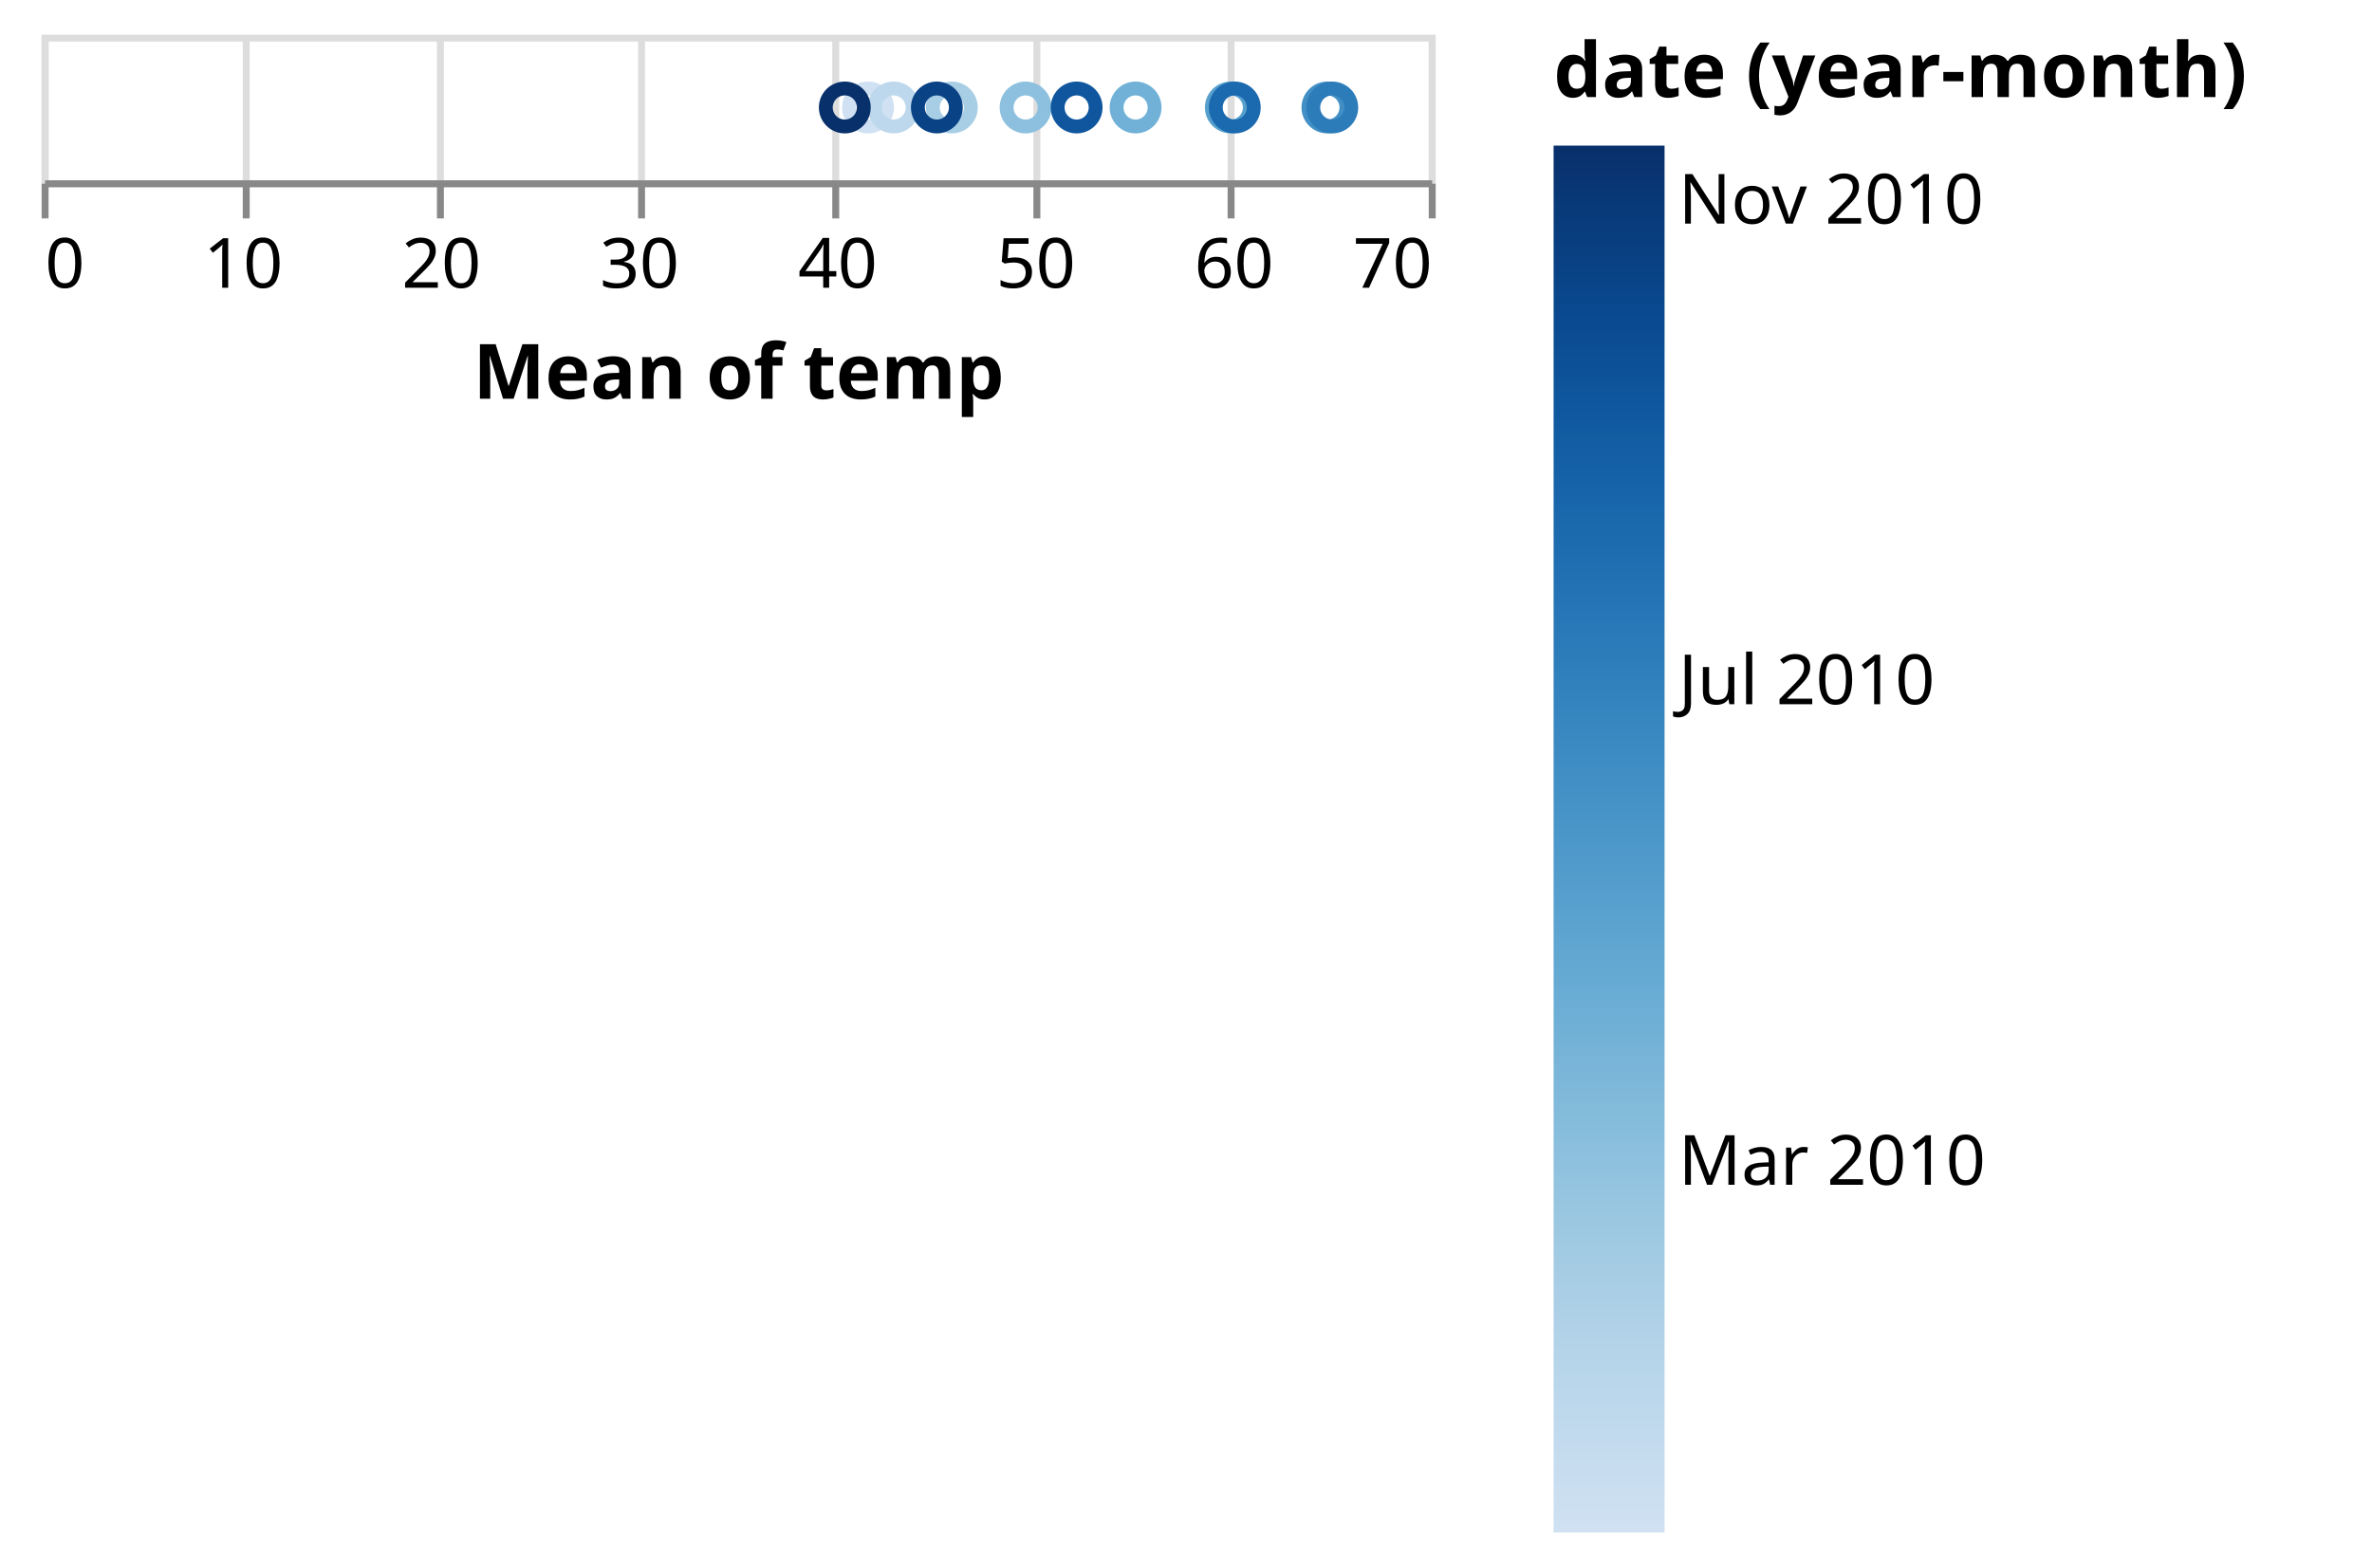
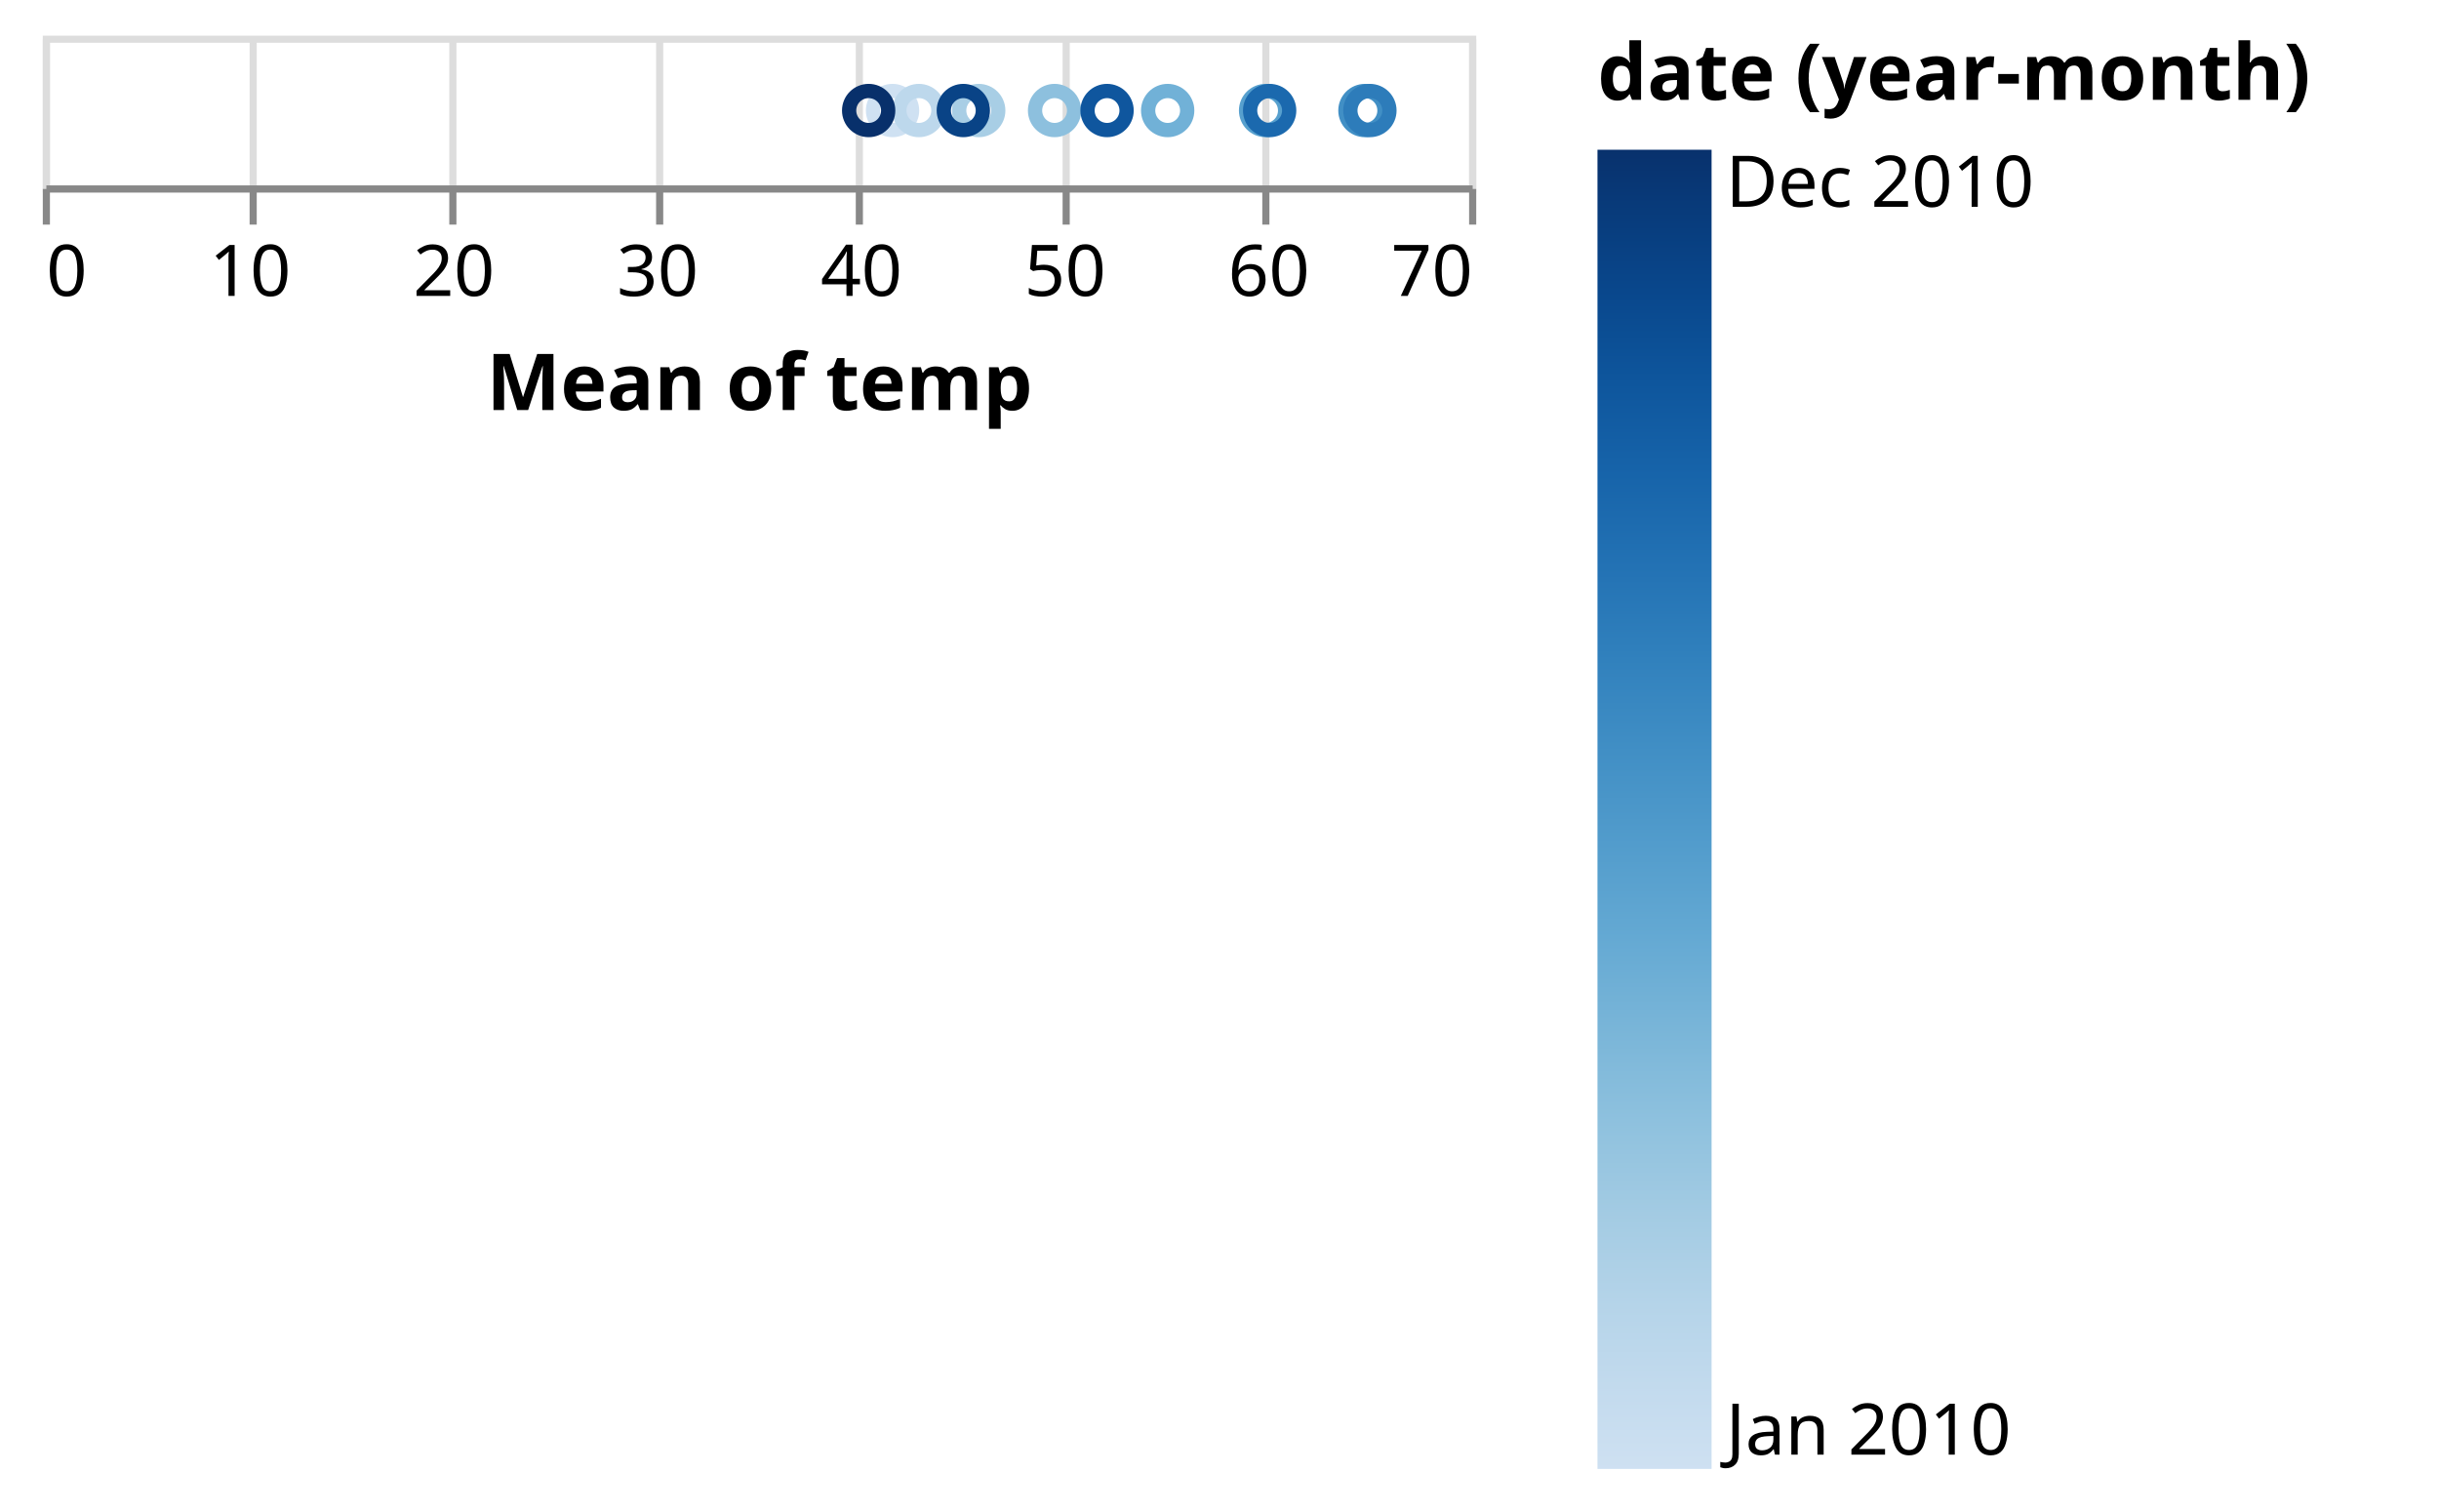
- <svg xmlns="http://www.w3.org/2000/svg" class="marks" width="342" height="226" viewBox="0 0 342 226" version="1.1">
+ <svg xmlns="http://www.w3.org/2000/svg" class="marks" width="342" height="212" viewBox="0 0 342 212" version="1.1">
  <defs>
    <linearGradient id="gradient_0" x1="0" x2="0" y1="1" y2="0">
      <stop offset="0" stop-color="rgb(207, 225, 242)" />
      <stop offset="0.058" stop-color="rgb(196, 219, 238)" />
      <stop offset="0.127" stop-color="rgb(181, 212, 233)" />
      <stop offset="0.196" stop-color="rgb(163, 203, 227)" />
      <stop offset="0.266" stop-color="rgb(142, 193, 222)" />
      <stop offset="0.335" stop-color="rgb(121, 181, 216)" />
      <stop offset="0.404" stop-color="rgb(100, 169, 211)" />
      <stop offset="0.474" stop-color="rgb(82, 156, 204)" />
      <stop offset="0.543" stop-color="rgb(65, 143, 197)" />
      <stop offset="0.612" stop-color="rgb(49, 129, 189)" />
      <stop offset="0.682" stop-color="rgb(35, 114, 180)" />
      <stop offset="0.751" stop-color="rgb(23, 100, 170)" />
      <stop offset="0.82" stop-color="rgb(14, 86, 157)" />
      <stop offset="0.889" stop-color="rgb(9, 71, 140)" />
      <stop offset="0.959" stop-color="rgb(8, 57, 120)" />
      <stop offset="1" stop-color="rgb(8, 48, 107)" />
    </linearGradient>
  </defs>
  <g transform="translate(6,5)">
    <g class="mark-group role-frame root">
      <g transform="translate(0,0)">
        <path class="background" d="M0.5,0.5h200v21h-200Z" style="fill: none; stroke: #ddd;" />
        <g>
          <g class="mark-group role-axis">
            <g transform="translate(0.5,21.5)">
              <path class="background" d="M0,0h0v0h0Z" style="pointer-events: none; fill: none;" />
              <g>
                <g class="mark-rule role-axis-grid" style="pointer-events: none;">
                  <line transform="translate(0,0)" x2="0" y2="-21" style="fill: none; stroke: #ddd; stroke-width: 1; opacity: 1;" />
                  <line transform="translate(29,0)" x2="0" y2="-21" style="fill: none; stroke: #ddd; stroke-width: 1; opacity: 1;" />
                  <line transform="translate(57,0)" x2="0" y2="-21" style="fill: none; stroke: #ddd; stroke-width: 1; opacity: 1;" />
                  <line transform="translate(86,0)" x2="0" y2="-21" style="fill: none; stroke: #ddd; stroke-width: 1; opacity: 1;" />
                  <line transform="translate(114,0)" x2="0" y2="-21" style="fill: none; stroke: #ddd; stroke-width: 1; opacity: 1;" />
                  <line transform="translate(143,0)" x2="0" y2="-21" style="fill: none; stroke: #ddd; stroke-width: 1; opacity: 1;" />
                  <line transform="translate(171,0)" x2="0" y2="-21" style="fill: none; stroke: #ddd; stroke-width: 1; opacity: 1;" />
                  <line transform="translate(200,0)" x2="0" y2="-21" style="fill: none; stroke: #ddd; stroke-width: 1; opacity: 1;" />
                </g>
              </g>
            </g>
          </g>
          <g class="mark-symbol role-mark marks">
            <path transform="translate(119.1544,10.5)" d="M2.739,0A2.739,2.739,0,1,1,-2.739,0A2.739,2.739,0,1,1,2.739,0" style="fill: none; stroke: rgb(207, 225, 242); stroke-width: 2;" />
            <path transform="translate(122.8457,10.5)" d="M2.739,0A2.739,2.739,0,1,1,-2.739,0A2.739,2.739,0,1,1,2.739,0" style="fill: none; stroke: rgb(189, 216, 236); stroke-width: 2;" />
            <path transform="translate(131.2375,10.5)" d="M2.739,0A2.739,2.739,0,1,1,-2.739,0A2.739,2.739,0,1,1,2.739,0" style="fill: none; stroke: rgb(168, 206, 229); stroke-width: 2;" />
            <path transform="translate(141.8742,10.5)" d="M2.739,0A2.739,2.739,0,1,1,-2.739,0A2.739,2.739,0,1,1,2.739,0" style="fill: none; stroke: rgb(141, 192, 222); stroke-width: 2;" />
            <path transform="translate(157.7323,10.5)" d="M2.739,0A2.739,2.739,0,1,1,-2.739,0A2.739,2.739,0,1,1,2.739,0" style="fill: none; stroke: rgb(113, 177, 215); stroke-width: 2;" />
            <path transform="translate(171.4623,10.5)" d="M2.739,0A2.739,2.739,0,1,1,-2.739,0A2.739,2.739,0,1,1,2.739,0" style="fill: none; stroke: rgb(87, 160, 206); stroke-width: 2;" />
            <path transform="translate(185.3932,10.5)" d="M2.739,0A2.739,2.739,0,1,1,-2.739,0A2.739,2.739,0,1,1,2.739,0" style="fill: none; stroke: rgb(65, 143, 197); stroke-width: 2;" />
            <path transform="translate(186.0891,10.5)" d="M2.739,0A2.739,2.739,0,1,1,-2.739,0A2.739,2.739,0,1,1,2.739,0" style="fill: none; stroke: rgb(45, 124, 186); stroke-width: 2;" />
            <path transform="translate(172.0321,10.5)" d="M2.739,0A2.739,2.739,0,1,1,-2.739,0A2.739,2.739,0,1,1,2.739,0" style="fill: none; stroke: rgb(27, 105, 174); stroke-width: 2;" />
            <path transform="translate(149.2331,10.5)" d="M2.739,0A2.739,2.739,0,1,1,-2.739,0A2.739,2.739,0,1,1,2.739,0" style="fill: none; stroke: rgb(15, 86, 158); stroke-width: 2;" />
            <path transform="translate(129.0782,10.5)" d="M2.739,0A2.739,2.739,0,1,1,-2.739,0A2.739,2.739,0,1,1,2.739,0" style="fill: none; stroke: rgb(9, 67, 134); stroke-width: 2;" />
            <path transform="translate(115.8053,10.5)" d="M2.739,0A2.739,2.739,0,1,1,-2.739,0A2.739,2.739,0,1,1,2.739,0" style="fill: none; stroke: rgb(8, 48, 107); stroke-width: 2;" />
          </g>
          <g class="mark-group role-legend">
            <g transform="translate(218,0)">
-               <path class="background" d="M0,0h113v216h-113Z" style="pointer-events: none; fill: none;" />
+               <path class="background" d="M0,0h113v202h-113Z" style="pointer-events: none; fill: none;" />
              <g>
                <g class="mark-group role-legend-entry">
                  <g transform="translate(0,16)">
                    <path class="background" d="M0,0h0v0h0Z" style="pointer-events: none; fill: none;" />
                    <g>
                      <g class="mark-rect role-legend-gradient" style="pointer-events: none;">
-                         <path d="M0,0h16v200h-16Z" style="fill: url(#gradient_0); stroke: #ddd; stroke-width: 0; opacity: 1;" />
+                         <path d="M0,0h16v185h-16Z" style="fill: url(#gradient_0); stroke: #ddd; stroke-width: 0; opacity: 1;" />
                      </g>
                      <g class="mark-text role-legend-label" style="pointer-events: none;">
-                         <text text-anchor="start" transform="translate(18,149.8618)" style="font-family: sans-serif; font-size: 10px; fill: #000; opacity: 1;">Mar 2010</text>
-                         <text text-anchor="start" transform="translate(18,80.556)" style="font-family: sans-serif; font-size: 10px; fill: #000; opacity: 1;">Jul 2010</text>
-                         <text text-anchor="start" transform="translate(18,11.25017)" style="font-family: sans-serif; font-size: 10px; fill: #000; opacity: 1;">Nov 2010</text>
+                         <text text-anchor="start" transform="translate(18,183)" style="font-family: sans-serif; font-size: 10px; fill: #000; opacity: 1;">Jan 2010</text>
+                         <text text-anchor="start" transform="translate(18,8)" style="font-family: sans-serif; font-size: 10px; fill: #000; opacity: 1;">Dec 2010</text>
                      </g>
                    </g>
                  </g>
                </g>
                <g class="mark-text role-legend-title" style="pointer-events: none;">
                  <text text-anchor="start" transform="translate(0,9)" style="font-family: sans-serif; font-size: 11px; font-weight: bold; fill: #000; opacity: 1;">date (year-month)</text>
                </g>
              </g>
            </g>
          </g>
          <g class="mark-group role-axis">
            <g transform="translate(0.5,21.5)">
              <path class="background" d="M0,0h0v0h0Z" style="pointer-events: none; fill: none;" />
              <g>
                <g class="mark-rule role-axis-tick" style="pointer-events: none;">
                  <line transform="translate(0,0)" x2="0" y2="5" style="fill: none; stroke: #888; stroke-width: 1; opacity: 1;" />
                  <line transform="translate(29,0)" x2="0" y2="5" style="fill: none; stroke: #888; stroke-width: 1; opacity: 1;" />
                  <line transform="translate(57,0)" x2="0" y2="5" style="fill: none; stroke: #888; stroke-width: 1; opacity: 1;" />
                  <line transform="translate(86,0)" x2="0" y2="5" style="fill: none; stroke: #888; stroke-width: 1; opacity: 1;" />
                  <line transform="translate(114,0)" x2="0" y2="5" style="fill: none; stroke: #888; stroke-width: 1; opacity: 1;" />
                  <line transform="translate(143,0)" x2="0" y2="5" style="fill: none; stroke: #888; stroke-width: 1; opacity: 1;" />
                  <line transform="translate(171,0)" x2="0" y2="5" style="fill: none; stroke: #888; stroke-width: 1; opacity: 1;" />
                  <line transform="translate(200,0)" x2="0" y2="5" style="fill: none; stroke: #888; stroke-width: 1; opacity: 1;" />
                </g>
                <g class="mark-text role-axis-label" style="pointer-events: none;">
                  <text text-anchor="start" transform="translate(0,15)" style="font-family: sans-serif; font-size: 10px; fill: #000; opacity: 1;">0</text>
                  <text text-anchor="middle" transform="translate(28.57143,15)" style="font-family: sans-serif; font-size: 10px; fill: #000; opacity: 1;">10</text>
                  <text text-anchor="middle" transform="translate(57.14286,15)" style="font-family: sans-serif; font-size: 10px; fill: #000; opacity: 1;">20</text>
                  <text text-anchor="middle" transform="translate(85.71429,15)" style="font-family: sans-serif; font-size: 10px; fill: #000; opacity: 1;">30</text>
                  <text text-anchor="middle" transform="translate(114.2857,15)" style="font-family: sans-serif; font-size: 10px; fill: #000; opacity: 1;">40</text>
                  <text text-anchor="middle" transform="translate(142.8571,15)" style="font-family: sans-serif; font-size: 10px; fill: #000; opacity: 1;">50</text>
                  <text text-anchor="middle" transform="translate(171.4286,15)" style="font-family: sans-serif; font-size: 10px; fill: #000; opacity: 1;">60</text>
                  <text text-anchor="end" transform="translate(200,15)" style="font-family: sans-serif; font-size: 10px; fill: #000; opacity: 1;">70</text>
                </g>
                <g class="mark-rule role-axis-domain" style="pointer-events: none;">
                  <line transform="translate(0,0)" x2="200" y2="0" style="fill: none; stroke: #888; stroke-width: 1; opacity: 1;" />
                </g>
                <g class="mark-text role-axis-title" style="pointer-events: none;">
                  <text text-anchor="middle" transform="translate(100,31)" style="font-family: sans-serif; font-size: 11px; font-weight: bold; fill: #000; opacity: 1;">Mean of temp</text>
                </g>
              </g>
            </g>
          </g>
        </g>
      </g>
    </g>
  </g>
</svg>
